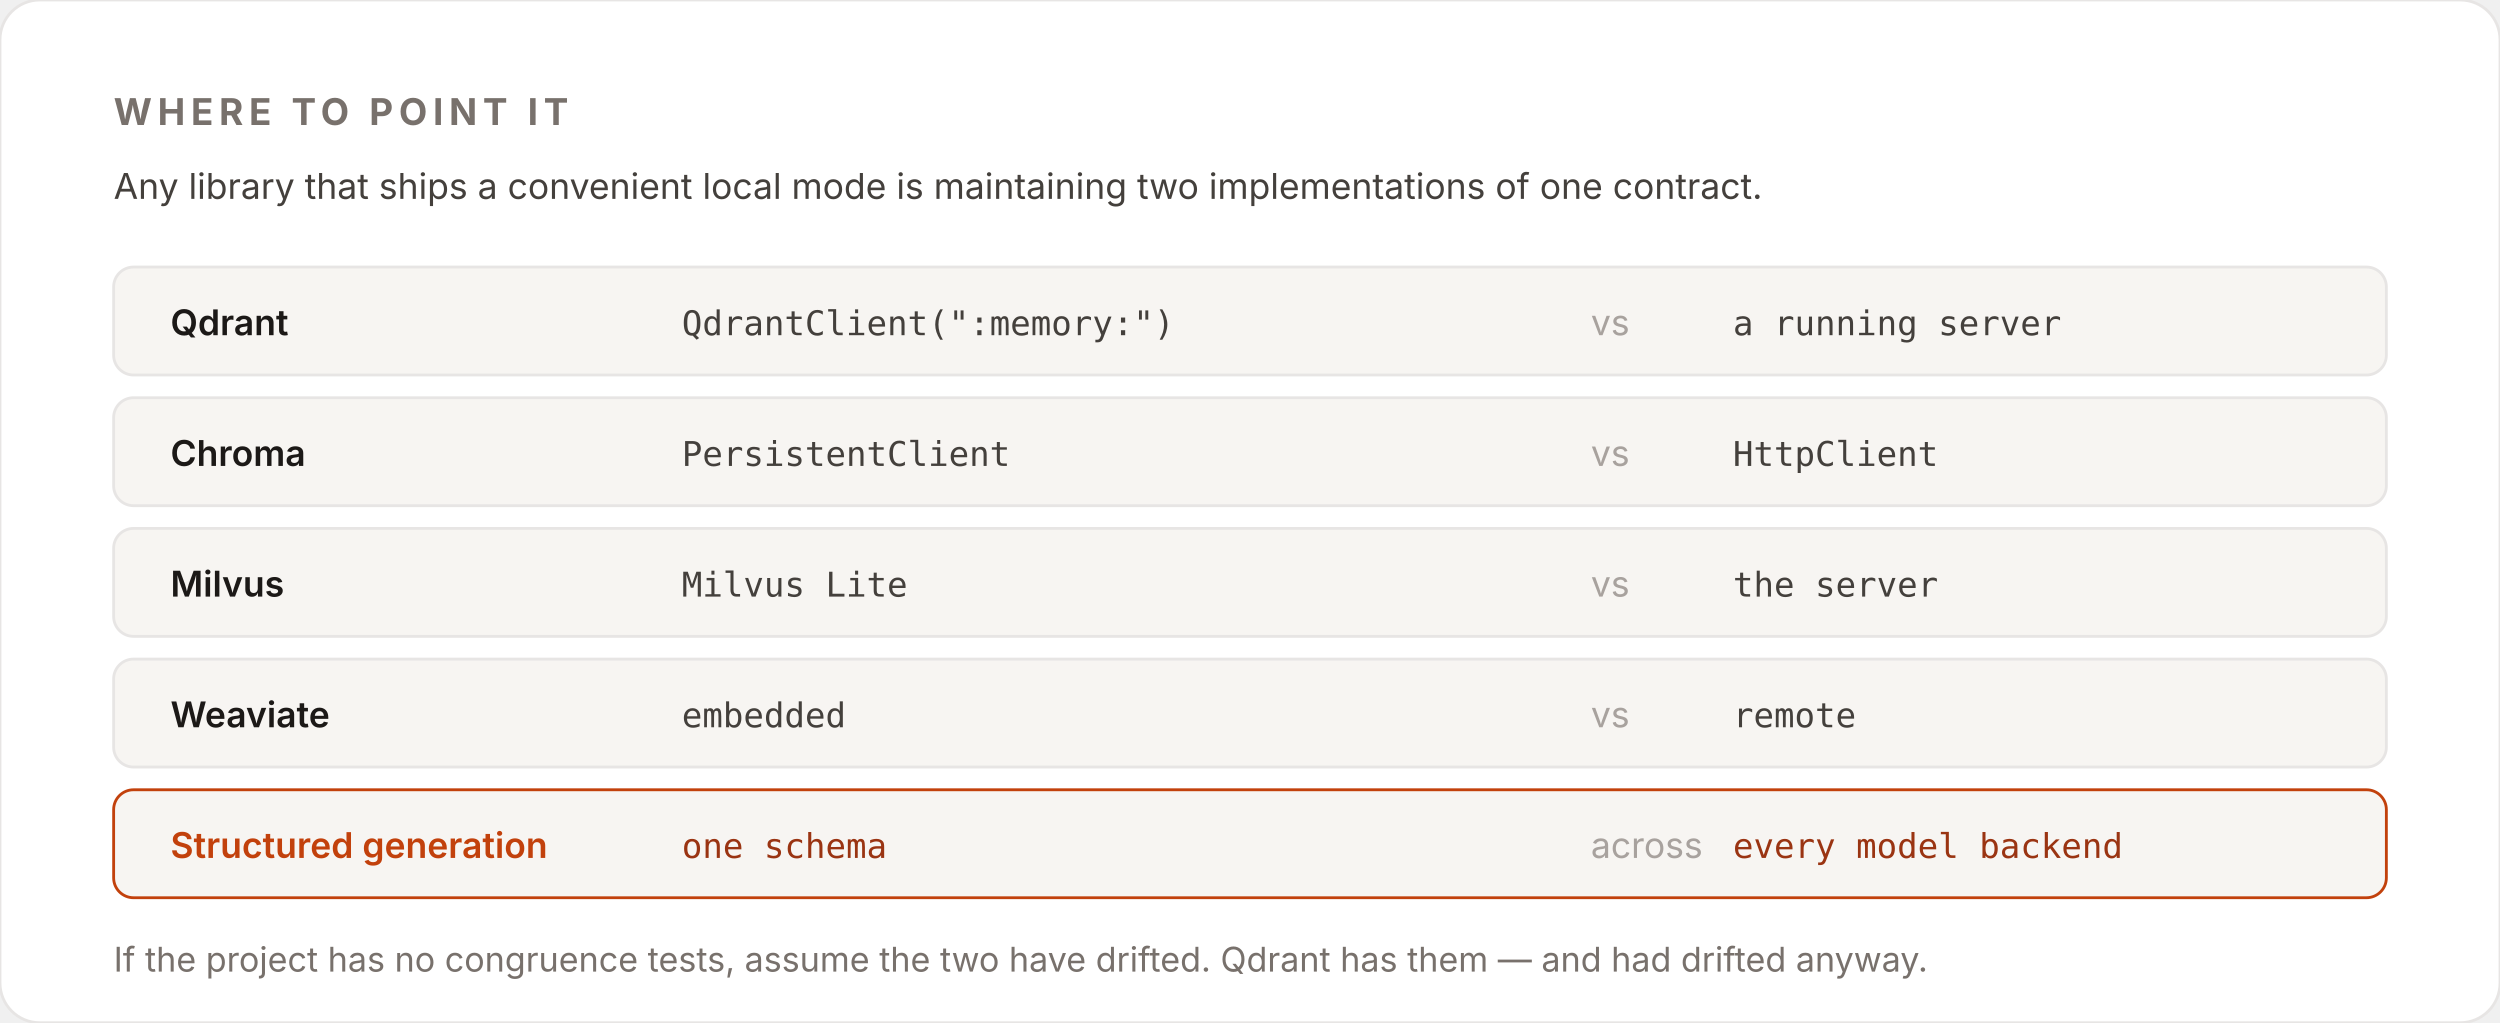
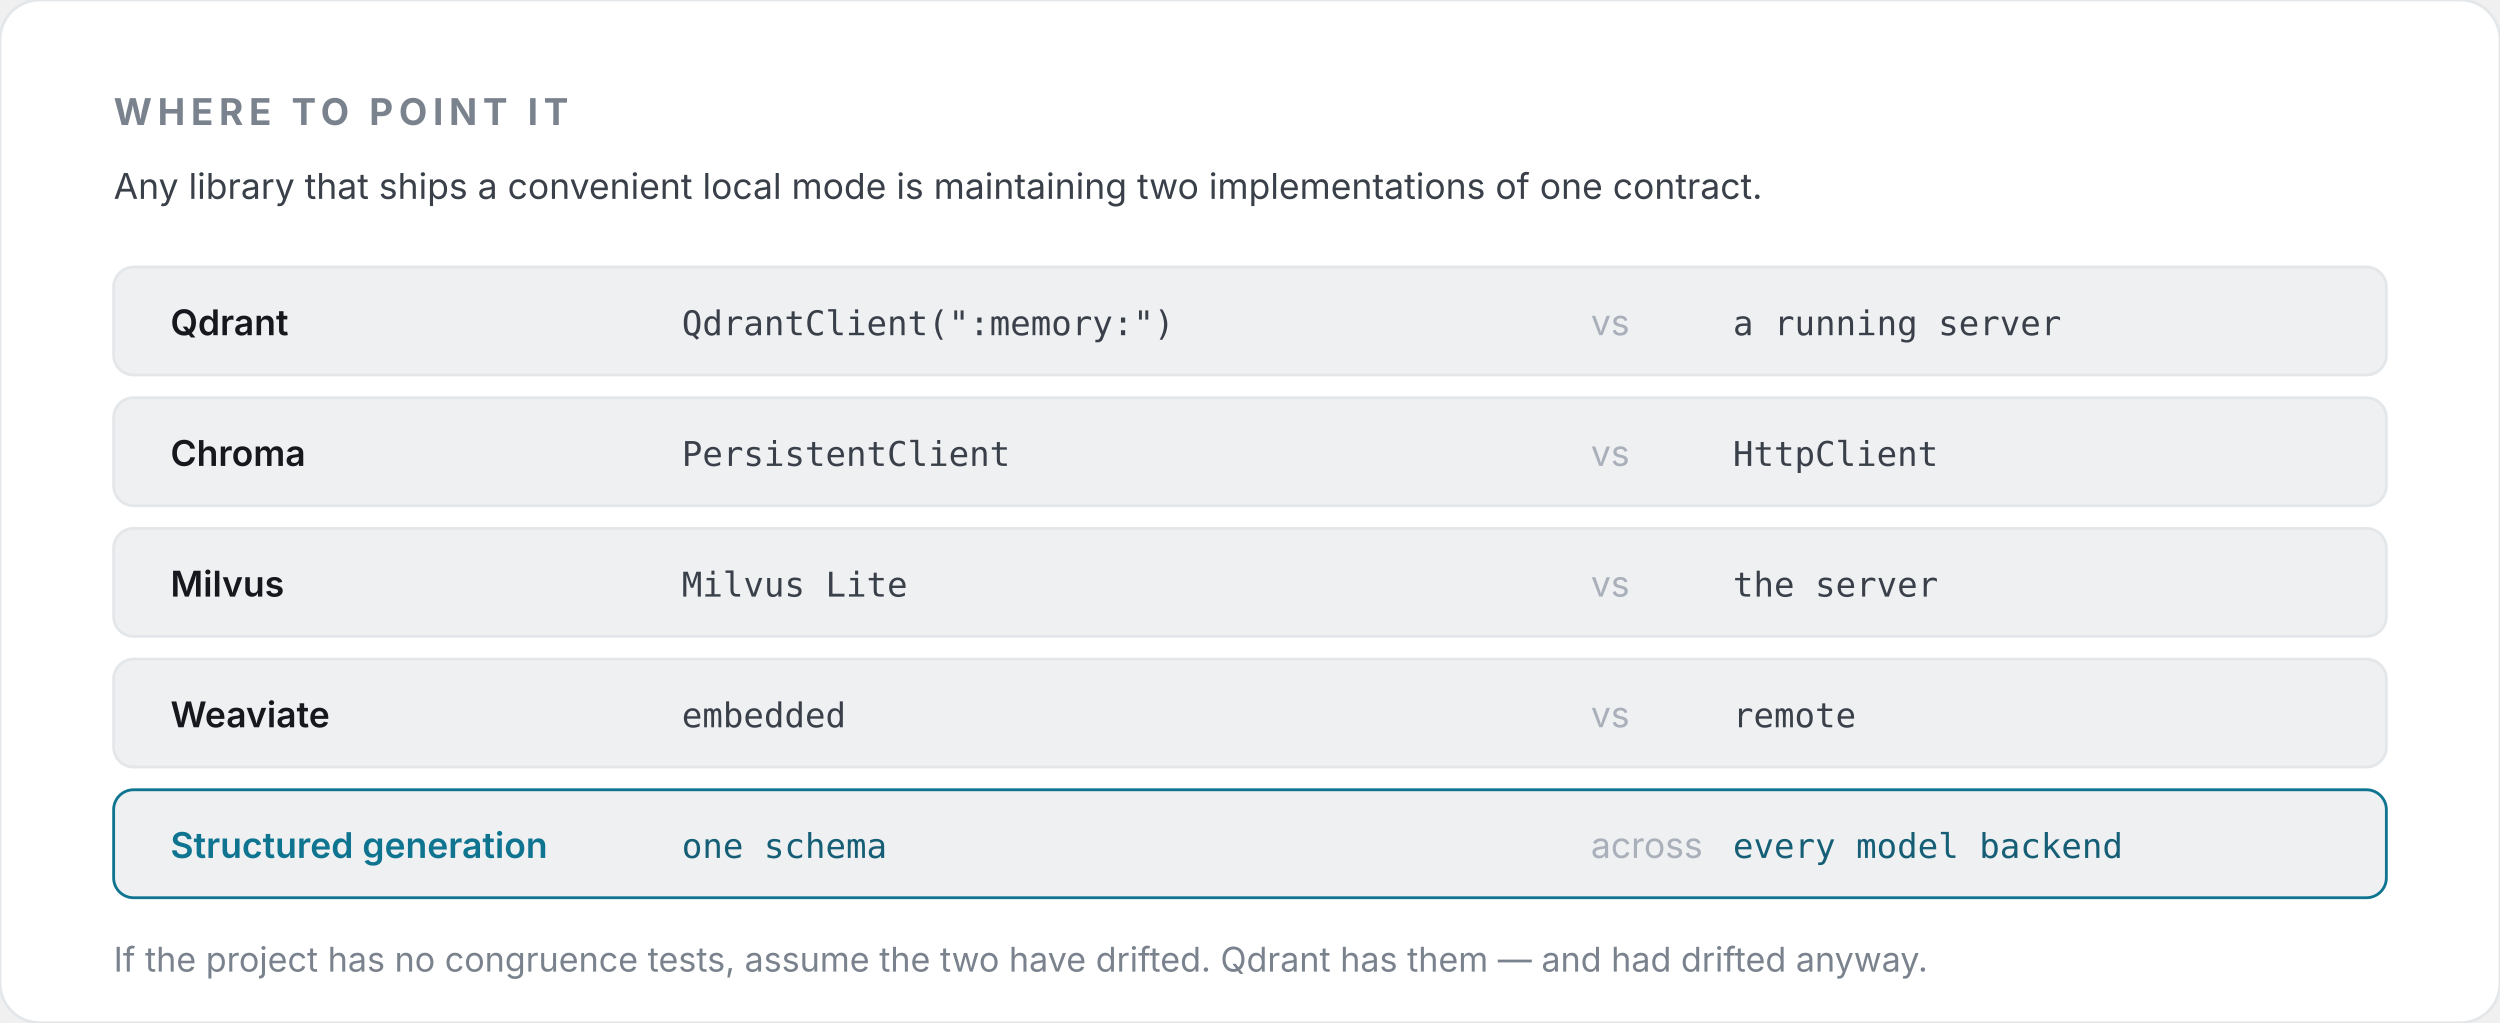
<svg xmlns="http://www.w3.org/2000/svg" viewBox="0 0 880 360" width="880" height="360" role="img" aria-label="Libraries that ship two implementations of one contract: Qdrant local mode versus server, Chroma persistent versus HTTP client, Milvus Lite versus server, LanceDB local versus cloud, Weaviate embedded versus remote, and any structured-generation library across its model backends.">
-   <rect width="880" height="360" rx="14" fill="#FFFFFF" stroke="#E7E5E4" />
-   <text x="40" y="44" font-family="system-ui,-apple-system,Segoe UI,sans-serif" font-size="13" font-weight="700" letter-spacing="2" fill="#78716C">WHERE TO POINT IT</text>
-   <text x="40" y="70" font-family="system-ui,-apple-system,Segoe UI,sans-serif" font-size="12.5" fill="#44403C">Any library that ships a convenient local mode is maintaining two implementations of one contract.</text>
+   <rect width="880" height="360" rx="14" fill="#FFFFFF" stroke="#E4E7EA" />
+   <text x="40" y="44" font-family="system-ui,-apple-system,Segoe UI,sans-serif" font-size="13" font-weight="700" letter-spacing="2" fill="#7A828D">WHERE TO POINT IT</text>
+   <text x="40" y="70" font-family="system-ui,-apple-system,Segoe UI,sans-serif" font-size="12.5" fill="#3A4049">Any library that ships a convenient local mode is maintaining two implementations of one contract.</text>
  <g font-family="system-ui,-apple-system,Segoe UI,sans-serif" font-size="12.5">
-     <rect x="40" y="94" width="800" height="38" rx="7" fill="#F7F5F2" stroke="#E7E5E4" />
-     <text x="60" y="118" fill="#1C1917" font-weight="600">Qdrant</text>
-     <text x="240" y="118" fill="#44403C" font-family="ui-monospace,Consolas,monospace" font-size="12">QdrantClient(":memory:")</text>
-     <text x="560" y="118" fill="#A8A29E">vs</text>
-     <text x="610" y="118" fill="#44403C" font-family="ui-monospace,Consolas,monospace" font-size="12">a running server</text>
-     <rect x="40" y="140" width="800" height="38" rx="7" fill="#F7F5F2" stroke="#E7E5E4" />
-     <text x="60" y="164" fill="#1C1917" font-weight="600">Chroma</text>
-     <text x="240" y="164" fill="#44403C" font-family="ui-monospace,Consolas,monospace" font-size="12">PersistentClient</text>
-     <text x="560" y="164" fill="#A8A29E">vs</text>
-     <text x="610" y="164" fill="#44403C" font-family="ui-monospace,Consolas,monospace" font-size="12">HttpClient</text>
-     <rect x="40" y="186" width="800" height="38" rx="7" fill="#F7F5F2" stroke="#E7E5E4" />
-     <text x="60" y="210" fill="#1C1917" font-weight="600">Milvus</text>
-     <text x="240" y="210" fill="#44403C" font-family="ui-monospace,Consolas,monospace" font-size="12">Milvus Lite</text>
-     <text x="560" y="210" fill="#A8A29E">vs</text>
-     <text x="610" y="210" fill="#44403C" font-family="ui-monospace,Consolas,monospace" font-size="12">the server</text>
-     <rect x="40" y="232" width="800" height="38" rx="7" fill="#F7F5F2" stroke="#E7E5E4" />
-     <text x="60" y="256" fill="#1C1917" font-weight="600">Weaviate</text>
-     <text x="240" y="256" fill="#44403C" font-family="ui-monospace,Consolas,monospace" font-size="12">embedded</text>
-     <text x="560" y="256" fill="#A8A29E">vs</text>
-     <text x="610" y="256" fill="#44403C" font-family="ui-monospace,Consolas,monospace" font-size="12">remote</text>
-     <rect x="40" y="278" width="800" height="38" rx="7" fill="#F7F5F2" stroke="#C2410C" />
-     <text x="60" y="302" fill="#C2410C" font-weight="600">Structured generation</text>
-     <text x="240" y="302" fill="#9A3412" font-family="ui-monospace,Consolas,monospace" font-size="12">one schema</text>
-     <text x="560" y="302" fill="#A8A29E">across</text>
-     <text x="610" y="302" fill="#9A3412" font-family="ui-monospace,Consolas,monospace" font-size="12">every model backend</text>
+     <rect x="40" y="94" width="800" height="38" rx="7" fill="#EEF0F2" stroke="#E4E7EA" />
+     <text x="60" y="118" fill="#16181D" font-weight="600">Qdrant</text>
+     <text x="240" y="118" fill="#3A4049" font-family="ui-monospace,Consolas,monospace" font-size="12">QdrantClient(":memory:")</text>
+     <text x="560" y="118" fill="#A9B0BA">vs</text>
+     <text x="610" y="118" fill="#3A4049" font-family="ui-monospace,Consolas,monospace" font-size="12">a running server</text>
+     <rect x="40" y="140" width="800" height="38" rx="7" fill="#EEF0F2" stroke="#E4E7EA" />
+     <text x="60" y="164" fill="#16181D" font-weight="600">Chroma</text>
+     <text x="240" y="164" fill="#3A4049" font-family="ui-monospace,Consolas,monospace" font-size="12">PersistentClient</text>
+     <text x="560" y="164" fill="#A9B0BA">vs</text>
+     <text x="610" y="164" fill="#3A4049" font-family="ui-monospace,Consolas,monospace" font-size="12">HttpClient</text>
+     <rect x="40" y="186" width="800" height="38" rx="7" fill="#EEF0F2" stroke="#E4E7EA" />
+     <text x="60" y="210" fill="#16181D" font-weight="600">Milvus</text>
+     <text x="240" y="210" fill="#3A4049" font-family="ui-monospace,Consolas,monospace" font-size="12">Milvus Lite</text>
+     <text x="560" y="210" fill="#A9B0BA">vs</text>
+     <text x="610" y="210" fill="#3A4049" font-family="ui-monospace,Consolas,monospace" font-size="12">the server</text>
+     <rect x="40" y="232" width="800" height="38" rx="7" fill="#EEF0F2" stroke="#E4E7EA" />
+     <text x="60" y="256" fill="#16181D" font-weight="600">Weaviate</text>
+     <text x="240" y="256" fill="#3A4049" font-family="ui-monospace,Consolas,monospace" font-size="12">embedded</text>
+     <text x="560" y="256" fill="#A9B0BA">vs</text>
+     <text x="610" y="256" fill="#3A4049" font-family="ui-monospace,Consolas,monospace" font-size="12">remote</text>
+     <rect x="40" y="278" width="800" height="38" rx="7" fill="#EEF0F2" stroke="#0E7490" />
+     <text x="60" y="302" fill="#0E7490" font-weight="600">Structured generation</text>
+     <text x="240" y="302" fill="#155E75" font-family="ui-monospace,Consolas,monospace" font-size="12">one schema</text>
+     <text x="560" y="302" fill="#A9B0BA">across</text>
+     <text x="610" y="302" fill="#155E75" font-family="ui-monospace,Consolas,monospace" font-size="12">every model backend</text>
  </g>
-   <text x="40" y="342" font-family="system-ui,-apple-system,Segoe UI,sans-serif" font-size="12" fill="#78716C">If the project has no congruence tests, assume the two have drifted. Qdrant has them — and had drifted anyway.</text>
+   <text x="40" y="342" font-family="system-ui,-apple-system,Segoe UI,sans-serif" font-size="12" fill="#7A828D">If the project has no congruence tests, assume the two have drifted. Qdrant has them — and had drifted anyway.</text>
</svg>
